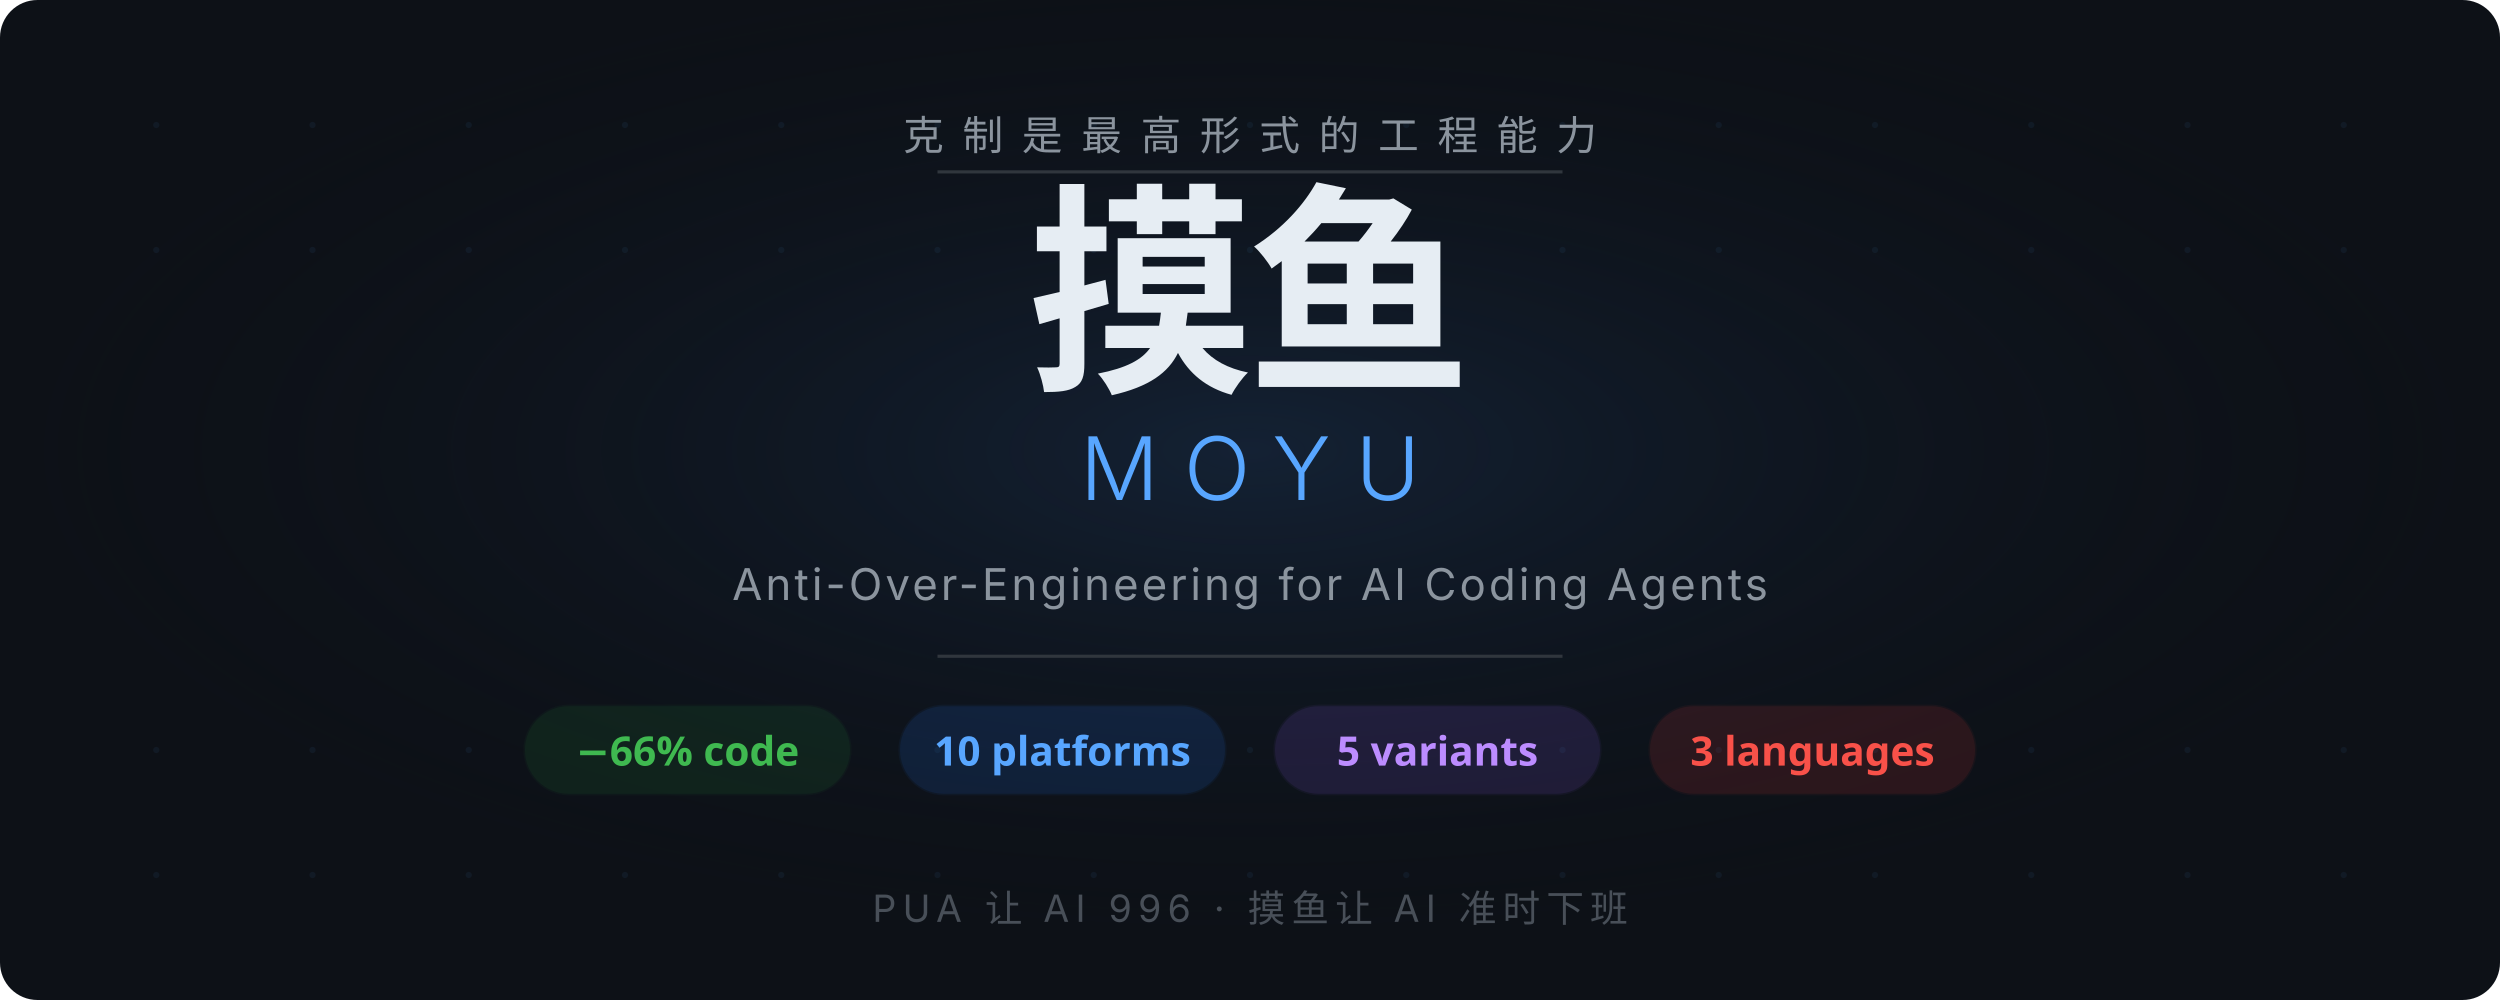
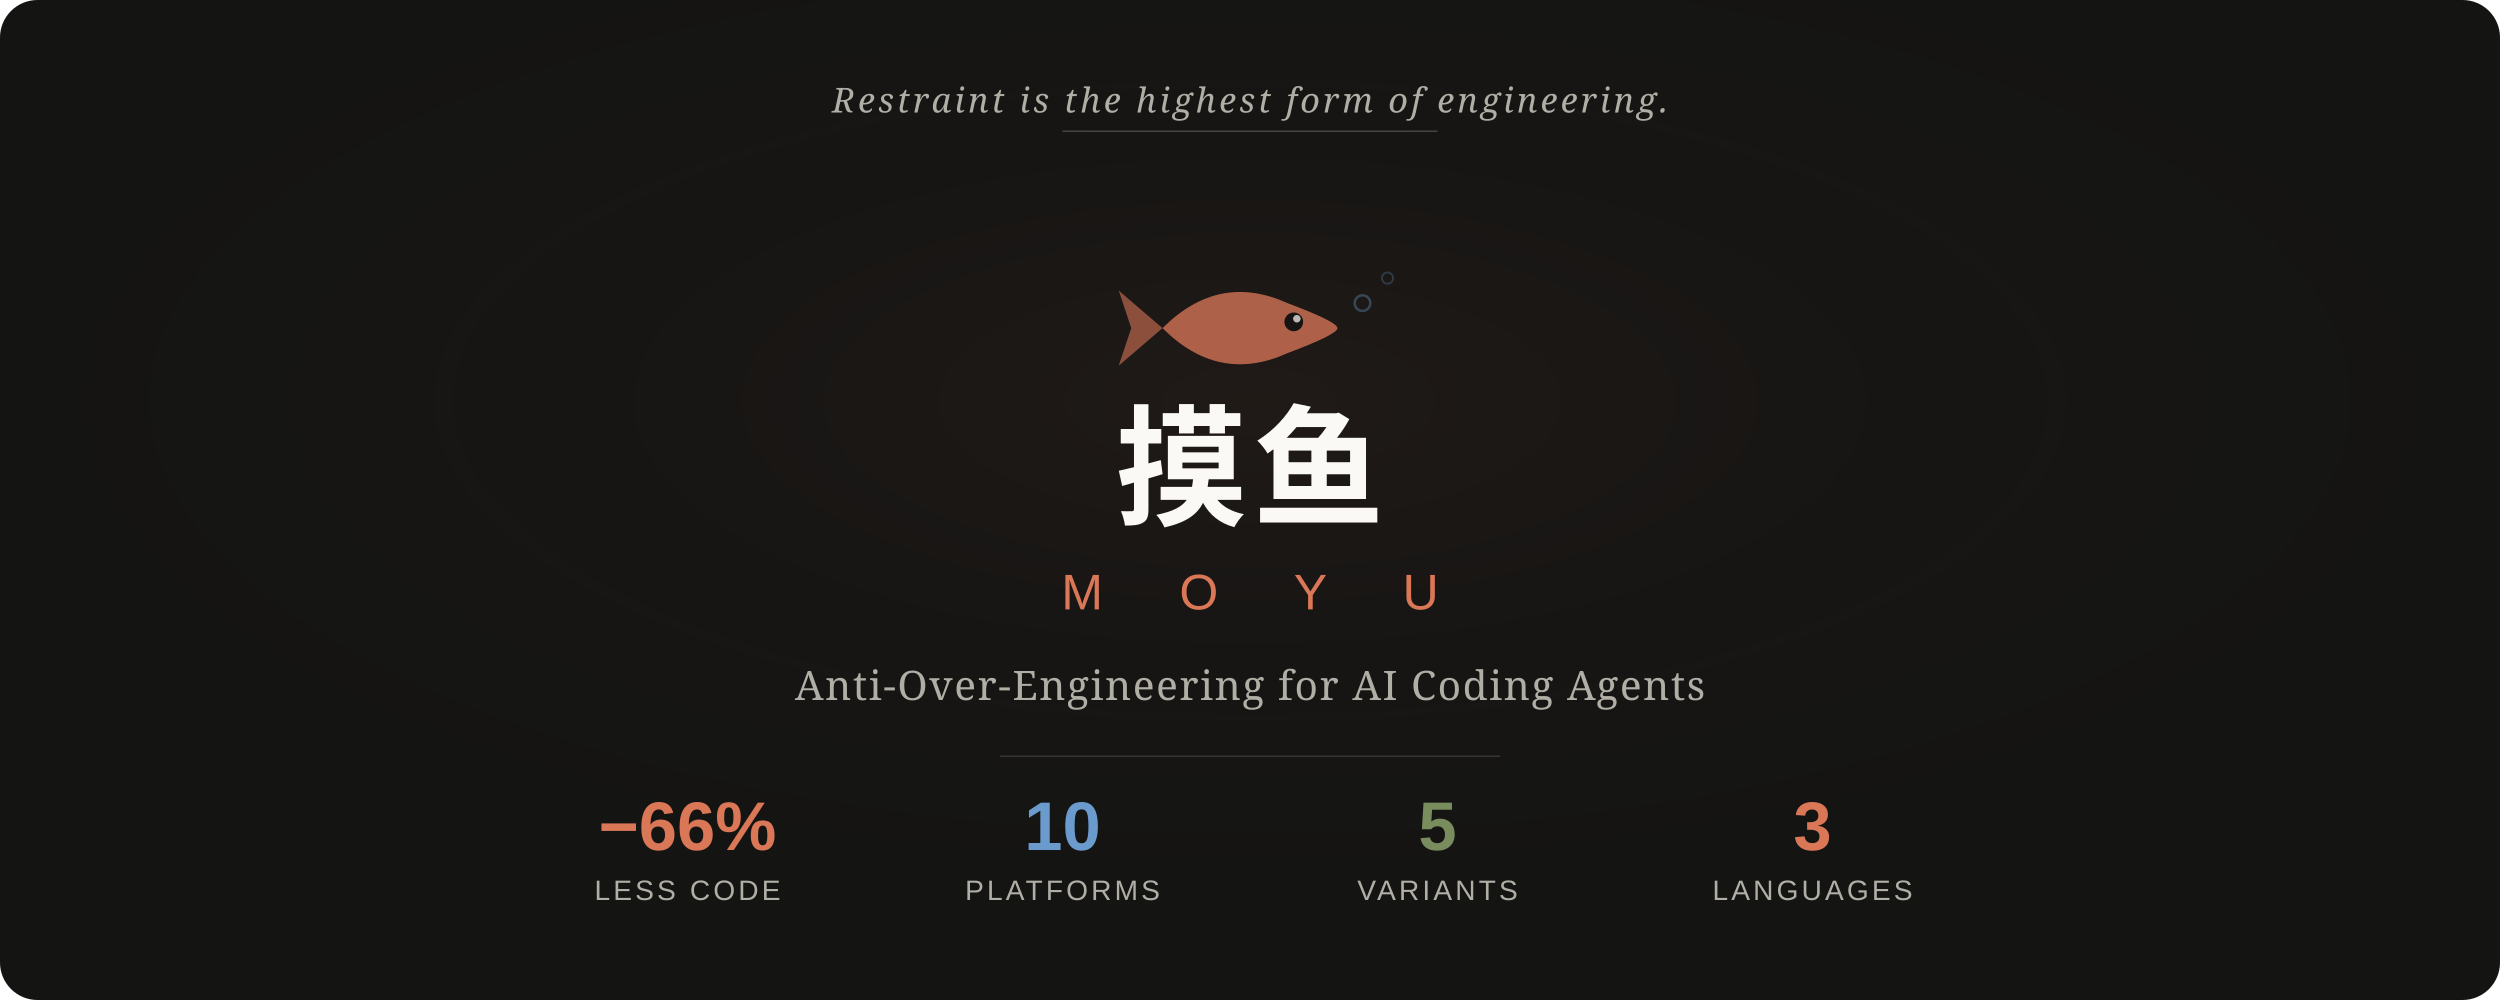
<svg xmlns="http://www.w3.org/2000/svg" viewBox="0 0 800 320" fill="none">
  <defs>
-     <radialGradient id="glow" cx="50%" cy="45%" r="50%">
-       <stop offset="0%" stop-color="#1e3a5f" stop-opacity="0.4" />
-       <stop offset="100%" stop-color="#0a0f1a" stop-opacity="0" />
+     <radialGradient id="glow" cx="50%" cy="40%" r="55%">
+       <stop offset="0%" stop-color="#d97757" stop-opacity="0.06" />
+       <stop offset="100%" stop-color="#141413" stop-opacity="0" />
    </radialGradient>
  </defs>
-   <rect width="800" height="320" rx="12" fill="#0d1117" />
+   <rect width="800" height="320" rx="12" fill="#141413" />
  <rect width="800" height="320" rx="12" fill="url(#glow)" />
-   <g opacity="0.06" fill="#58a6ff">
-     <circle cx="50" cy="40" r="1" />
-     <circle cx="100" cy="40" r="1" />
-     <circle cx="150" cy="40" r="1" />
-     <circle cx="200" cy="40" r="1" />
-     <circle cx="250" cy="40" r="1" />
-     <circle cx="300" cy="40" r="1" />
-     <circle cx="350" cy="40" r="1" />
-     <circle cx="400" cy="40" r="1" />
-     <circle cx="450" cy="40" r="1" />
-     <circle cx="500" cy="40" r="1" />
-     <circle cx="550" cy="40" r="1" />
-     <circle cx="600" cy="40" r="1" />
-     <circle cx="650" cy="40" r="1" />
-     <circle cx="700" cy="40" r="1" />
-     <circle cx="750" cy="40" r="1" />
-     <circle cx="50" cy="80" r="1" />
-     <circle cx="100" cy="80" r="1" />
-     <circle cx="150" cy="80" r="1" />
-     <circle cx="200" cy="80" r="1" />
-     <circle cx="250" cy="80" r="1" />
-     <circle cx="300" cy="80" r="1" />
-     <circle cx="350" cy="80" r="1" />
-     <circle cx="400" cy="80" r="1" />
-     <circle cx="450" cy="80" r="1" />
-     <circle cx="500" cy="80" r="1" />
-     <circle cx="550" cy="80" r="1" />
-     <circle cx="600" cy="80" r="1" />
-     <circle cx="650" cy="80" r="1" />
-     <circle cx="700" cy="80" r="1" />
-     <circle cx="750" cy="80" r="1" />
-     <circle cx="50" cy="240" r="1" />
-     <circle cx="100" cy="240" r="1" />
-     <circle cx="150" cy="240" r="1" />
-     <circle cx="200" cy="240" r="1" />
-     <circle cx="250" cy="240" r="1" />
-     <circle cx="300" cy="240" r="1" />
-     <circle cx="350" cy="240" r="1" />
-     <circle cx="400" cy="240" r="1" />
-     <circle cx="450" cy="240" r="1" />
-     <circle cx="500" cy="240" r="1" />
-     <circle cx="550" cy="240" r="1" />
-     <circle cx="600" cy="240" r="1" />
-     <circle cx="650" cy="240" r="1" />
-     <circle cx="700" cy="240" r="1" />
-     <circle cx="750" cy="240" r="1" />
-     <circle cx="50" cy="280" r="1" />
-     <circle cx="100" cy="280" r="1" />
-     <circle cx="150" cy="280" r="1" />
-     <circle cx="200" cy="280" r="1" />
-     <circle cx="250" cy="280" r="1" />
-     <circle cx="300" cy="280" r="1" />
-     <circle cx="350" cy="280" r="1" />
-     <circle cx="400" cy="280" r="1" />
-     <circle cx="450" cy="280" r="1" />
-     <circle cx="500" cy="280" r="1" />
-     <circle cx="550" cy="280" r="1" />
-     <circle cx="600" cy="280" r="1" />
-     <circle cx="650" cy="280" r="1" />
-     <circle cx="700" cy="280" r="1" />
-     <circle cx="750" cy="280" r="1" />
+   <line x1="340" y1="42" x2="460" y2="42" stroke="#b0aea5" stroke-width="0.5" opacity="0.3" />
+   <text x="400" y="36" font-family="Georgia, 'Lora', serif" font-size="11" fill="#b0aea5" text-anchor="middle" font-style="italic" letter-spacing="1">Restraint is the highest form of engineering.</text>
+   <g transform="translate(400, 105)" opacity="0.9">
+     <path d="M-28 0 Q-10 -18 12 -8 Q28 -2 28 0 Q28 2 12 8 Q-10 18 -28 0Z" fill="#d97757" opacity="0.85" />
+     <path d="M-28 0 L-42 -12 L-38 0 L-42 12 Z" fill="#d97757" opacity="0.65" />
+     <circle cx="14" cy="-2" r="3" fill="#141413" />
+     <circle cx="15" cy="-3" r="1.2" fill="#faf9f5" opacity="0.8" />
+     <circle cx="36" cy="-8" r="2.5" fill="none" stroke="#6a9bcc" stroke-width="0.8" opacity="0.4" />
+     <circle cx="44" cy="-16" r="1.8" fill="none" stroke="#6a9bcc" stroke-width="0.6" opacity="0.3" />
  </g>
-   <line x1="300" y1="55" x2="500" y2="55" stroke="#30363d" stroke-width="1" />
-   <text x="400" y="48" font-family="system-ui, -apple-system, sans-serif" font-size="13" fill="#8b949e" text-anchor="middle" letter-spacing="6">克制是最高形式的工程能力</text>
-   <text x="400" y="120" font-family="system-ui, -apple-system, 'Segoe UI', sans-serif" font-size="72" font-weight="700" fill="#e6edf3" text-anchor="middle" letter-spacing="-2">摸鱼</text>
-   <text x="400" y="160" font-family="system-ui, -apple-system, 'Segoe UI', sans-serif" font-size="28" font-weight="300" fill="#58a6ff" text-anchor="middle" letter-spacing="8">MOYU</text>
-   <text x="400" y="192" font-family="system-ui, -apple-system, sans-serif" font-size="14" fill="#8b949e" text-anchor="middle" letter-spacing="1">Anti-Over-Engineering for AI Coding Agents</text>
-   <line x1="300" y1="210" x2="500" y2="210" stroke="#30363d" stroke-width="1" />
-   <g transform="translate(400, 240)" text-anchor="middle">
-     <g transform="translate(-180, 0)">
-       <rect x="-52" y="-14" width="104" height="28" rx="14" fill="#238636" opacity="0.15" stroke="#238636" stroke-width="1" stroke-opacity="0.4" />
-       <text y="5" font-family="system-ui, sans-serif" font-size="13" font-weight="600" fill="#3fb950">−66% code</text>
-     </g>
-     <g transform="translate(-60, 0)">
-       <rect x="-52" y="-14" width="104" height="28" rx="14" fill="#1f6feb" opacity="0.15" stroke="#1f6feb" stroke-width="1" stroke-opacity="0.4" />
-       <text y="5" font-family="system-ui, sans-serif" font-size="13" font-weight="600" fill="#58a6ff">10 platforms</text>
-     </g>
-     <g transform="translate(60, 0)">
-       <rect x="-52" y="-14" width="104" height="28" rx="14" fill="#8957e5" opacity="0.15" stroke="#8957e5" stroke-width="1" stroke-opacity="0.4" />
-       <text y="5" font-family="system-ui, sans-serif" font-size="13" font-weight="600" fill="#bc8cff">5 variants</text>
-     </g>
-     <g transform="translate(180, 0)">
-       <rect x="-52" y="-14" width="104" height="28" rx="14" fill="#da3633" opacity="0.15" stroke="#da3633" stroke-width="1" stroke-opacity="0.4" />
-       <text y="5" font-family="system-ui, sans-serif" font-size="13" font-weight="600" fill="#f85149">3 languages</text>
-     </g>
+   <text x="400" y="165" font-family="Poppins, Arial, sans-serif" font-size="42" font-weight="600" fill="#faf9f5" text-anchor="middle" letter-spacing="2">摸鱼</text>
+   <text x="400" y="195" font-family="Poppins, Arial, sans-serif" font-size="16" font-weight="300" fill="#d97757" text-anchor="middle" letter-spacing="10">M O Y U</text>
+   <text x="400" y="224" font-family="Georgia, 'Lora', serif" font-size="13" fill="#b0aea5" text-anchor="middle" letter-spacing="0.5">Anti-Over-Engineering for AI Coding Agents</text>
+   <line x1="320" y1="242" x2="480" y2="242" stroke="#b0aea5" stroke-width="0.5" opacity="0.2" />
+   <g transform="translate(400, 272)" text-anchor="middle" font-family="Poppins, Arial, sans-serif">
+     <text x="-180" y="0" font-size="22" font-weight="600" fill="#d97757">−66%</text>
+     <text x="-180" y="16" font-size="9" fill="#b0aea5" letter-spacing="1">LESS CODE</text>
+     <text x="-60" y="0" font-size="22" font-weight="600" fill="#6a9bcc">10</text>
+     <text x="-60" y="16" font-size="9" fill="#b0aea5" letter-spacing="1">PLATFORMS</text>
+     <text x="60" y="0" font-size="22" font-weight="600" fill="#788c5d">5</text>
+     <text x="60" y="16" font-size="9" fill="#b0aea5" letter-spacing="1">VARIANTS</text>
+     <text x="180" y="0" font-size="22" font-weight="600" fill="#d97757">3</text>
+     <text x="180" y="16" font-size="9" fill="#b0aea5" letter-spacing="1">LANGUAGES</text>
  </g>
-   <text x="400" y="295" font-family="system-ui, -apple-system, sans-serif" font-size="12" fill="#484f58" text-anchor="middle" letter-spacing="2">PUA 让 AI 996 · 摸鱼让 AI 准时下班</text>
</svg>
